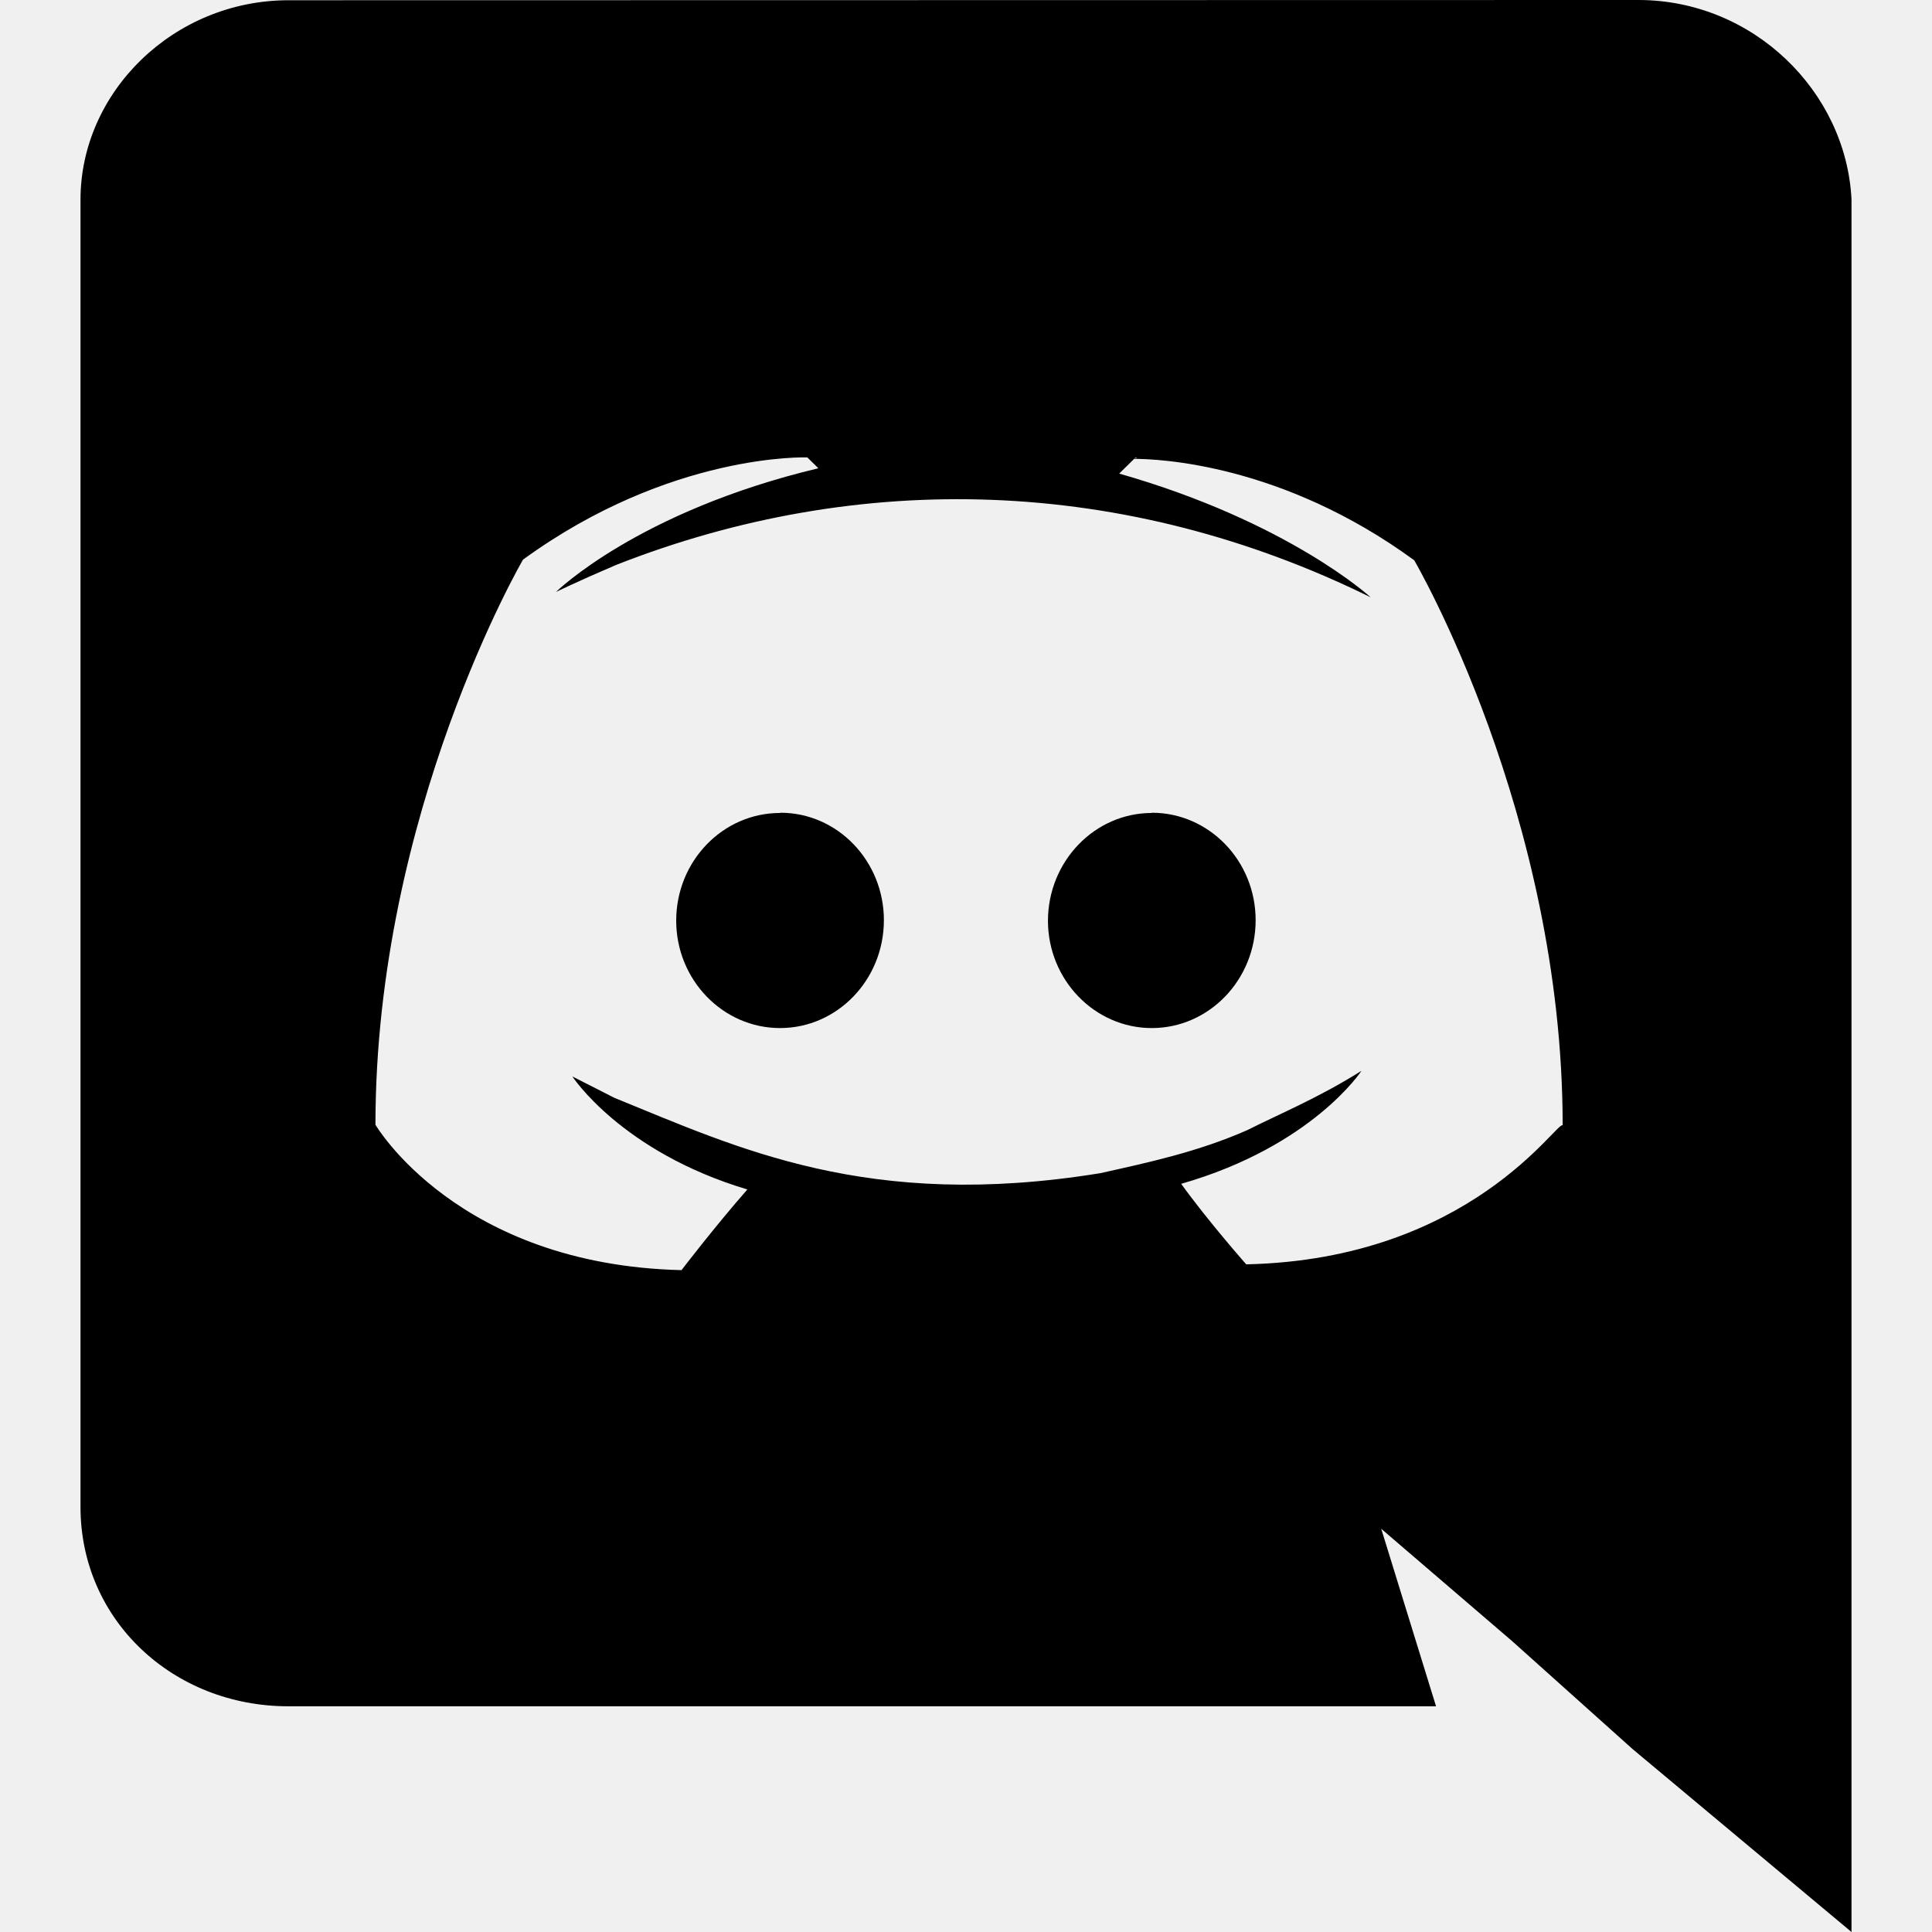
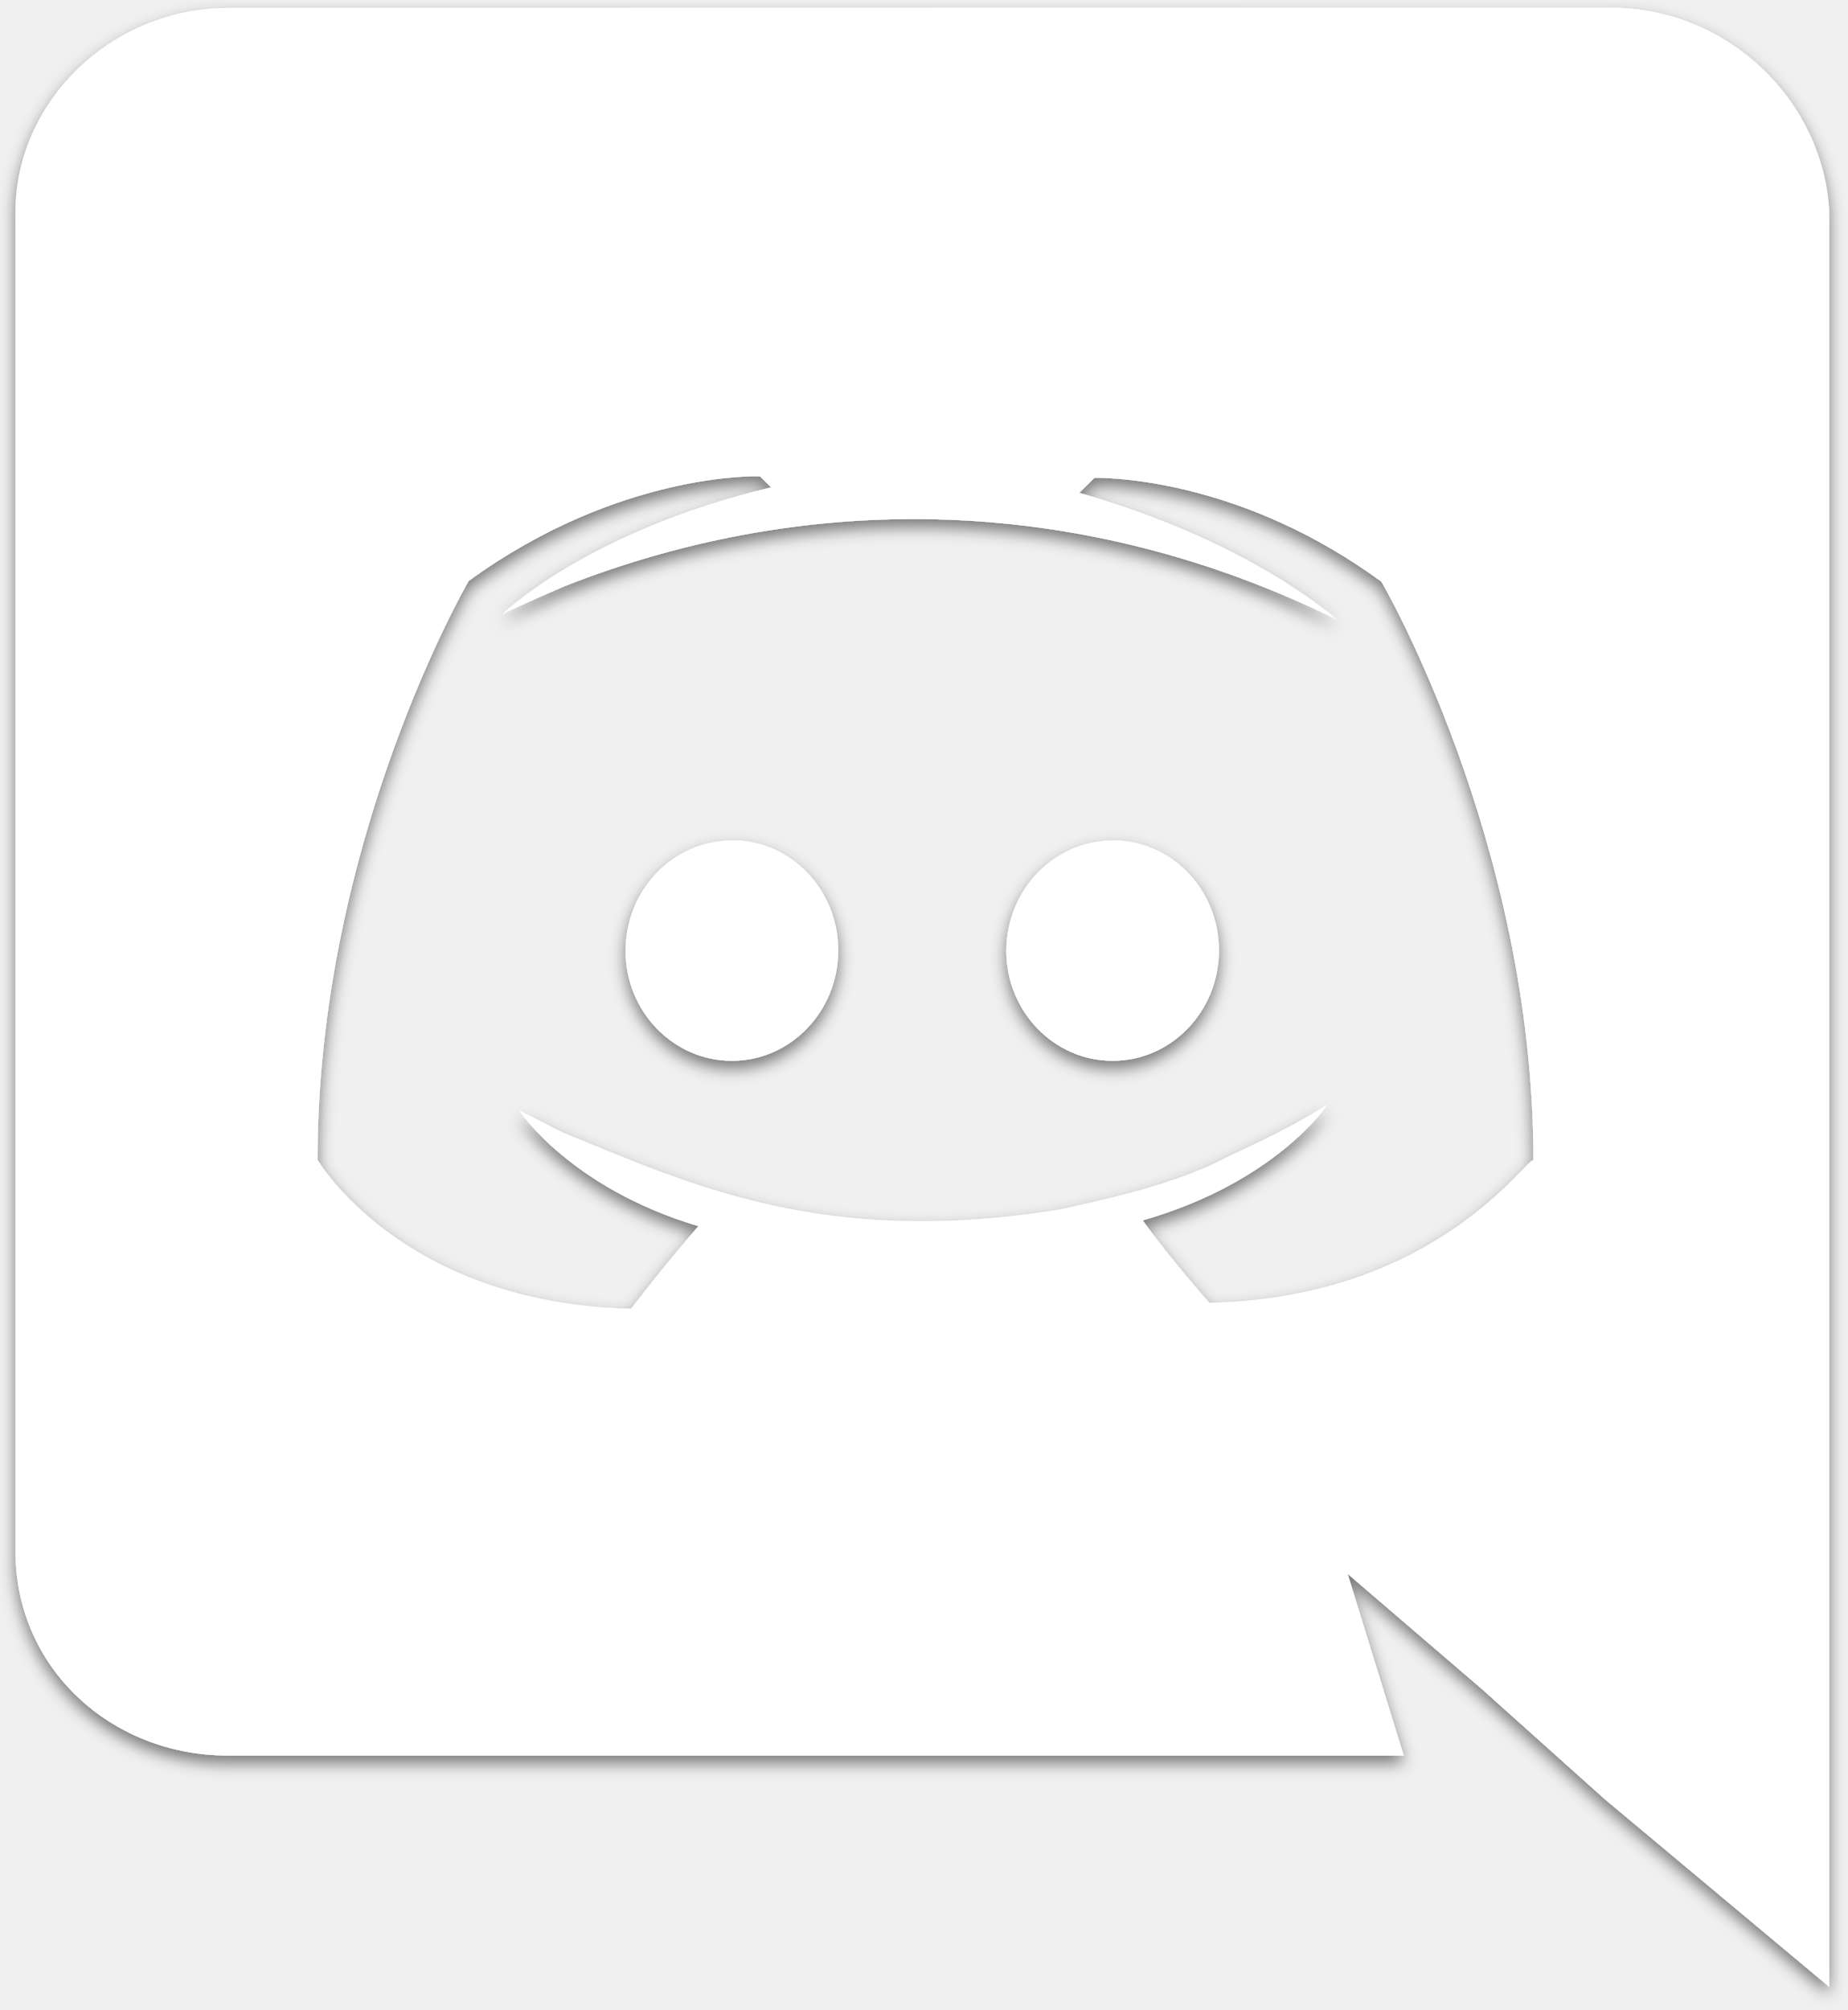
- <svg xmlns="http://www.w3.org/2000/svg" id="Bold" enable-background="new 0 0 24 24" height="512" viewBox="0 0 24 24" width="512">
-   <path d="m3.58 21.196h14.259l-.681-2.205 1.629 1.398 1.493 1.338 2.72 2.273v-21.525c-.068-1.338-1.22-2.475-2.648-2.475l-16.767.003c-1.427 0-2.585 1.139-2.585 2.477v16.24c0 1.411 1.156 2.476 2.58 2.476zm10.548-15.513-.033.012.012-.012zm-7.631 1.269c1.833-1.334 3.532-1.27 3.532-1.27l.137.135c-2.243.535-3.26 1.537-3.26 1.537s.272-.133.747-.336c3.021-1.188 6.32-1.102 9.374.402 0 0-1.019-.937-3.124-1.537l.186-.183c.291.001 1.831.055 3.479 1.26 0 0 1.844 3.15 1.844 7.02-.061-.074-1.144 1.666-3.931 1.726 0 0-.472-.534-.808-1 1.63-.468 2.24-1.404 2.24-1.404-.535.337-1.023.537-1.419.737-.609.268-1.219.4-1.828.535-2.884.468-4.503-.315-6.033-.936l-.523-.266s.609.936 2.174 1.404c-.411.469-.818 1.002-.818 1.002-2.786-.066-3.802-1.806-3.802-1.806 0-3.876 1.833-7.02 1.833-7.02z" />
-   <path d="m14.308 12.771c.711 0 1.29-.6 1.29-1.34 0-.735-.576-1.335-1.29-1.335v.003c-.708 0-1.288.598-1.29 1.338 0 .734.579 1.334 1.29 1.334z" />
-   <path d="m9.69 12.771c.711 0 1.29-.6 1.29-1.34 0-.735-.575-1.335-1.286-1.335l-.004.003c-.711 0-1.29.598-1.29 1.338 0 .734.579 1.334 1.29 1.334z" />
+ <svg xmlns="http://www.w3.org/2000/svg" width="478px" height="520px" viewBox="0 0 478 520" version="1.1">
+   <defs>
+     <filter x="-2.6%" y="-2.3%" width="105.1%" height="104.7%" filterUnits="objectBoundingBox" id="filter-1">
+       <feOffset dx="0" dy="2" in="SourceAlpha" result="shadowOffsetOuter1" />
+       <feGaussianBlur stdDeviation="2" in="shadowOffsetOuter1" result="shadowBlurOuter1" />
+       <feColorMatrix values="0 0 0 0 0   0 0 0 0 0   0 0 0 0 0  0 0 0 0.5 0" type="matrix" in="shadowBlurOuter1" result="shadowMatrixOuter1" />
+       <feMerge>
+         <feMergeNode in="shadowMatrixOuter1" />
+         <feMergeNode in="SourceGraphic" />
+       </feMerge>
+     </filter>
+   </defs>
+   <g id="Page-1" stroke="none" stroke-width="1" fill="none" fill-rule="evenodd">
+     <g id="discord" filter="url(#filter-1)" transform="translate(4, 2)" fill="#FFFFFF">
+       <path d="M55.04,452.181 L359.232,452.181 L344.704,405.141 L379.456,434.965 L411.307,463.509 L469.333,512 L469.333,52.8 C467.883,24.256 443.307,0 412.843,0 L55.147,0.064 C24.704,0.064 0,24.363 0,52.907 L0,399.36 C0,429.461 24.661,452.181 55.04,452.181 Z M117.269,148.309 C156.373,119.851 192.619,121.216 192.619,121.216 L195.541,124.096 C147.691,135.509 125.995,156.885 125.995,156.885 C125.995,156.885 131.797,154.048 141.931,149.717 C206.379,124.373 276.757,126.208 341.909,158.293 C341.909,158.293 320.171,138.304 275.264,125.504 L279.232,121.6 C285.44,121.621 318.293,122.773 353.451,148.48 C353.451,148.48 392.789,215.68 392.789,298.24 C391.488,296.661 368.384,333.781 308.928,335.061 C308.928,335.061 298.859,323.669 291.691,313.728 C326.464,303.744 339.477,283.776 339.477,283.776 C328.064,290.965 317.653,295.232 309.205,299.499 C296.213,305.216 283.2,308.032 270.208,310.912 C208.683,320.896 174.144,304.192 141.504,290.944 L130.347,285.269 C130.347,285.269 143.339,305.237 176.725,315.221 C167.957,325.227 159.275,336.597 159.275,336.597 C99.84,335.189 78.165,298.069 78.165,298.069 C78.165,215.381 117.269,148.309 117.269,148.309 Z" id="Shape" fill-rule="nonzero" />
+       <path d="M283.904,272.448 C299.072,272.448 311.424,259.648 311.424,243.861 C311.424,228.181 299.136,215.381 283.904,215.381 L283.904,215.445 C268.8,215.445 256.427,228.203 256.384,243.989 C256.384,259.648 268.736,272.448 283.904,272.448 Z" id="Path" />
+       <path d="M185.387,272.448 C200.555,272.448 212.907,259.648 212.907,243.861 C212.907,228.181 200.64,215.381 185.472,215.381 L185.387,215.445 C170.219,215.445 157.867,228.203 157.867,243.989 C157.867,259.648 170.219,272.448 185.387,272.448 Z" id="Path" />
+     </g>
+   </g>
</svg>
